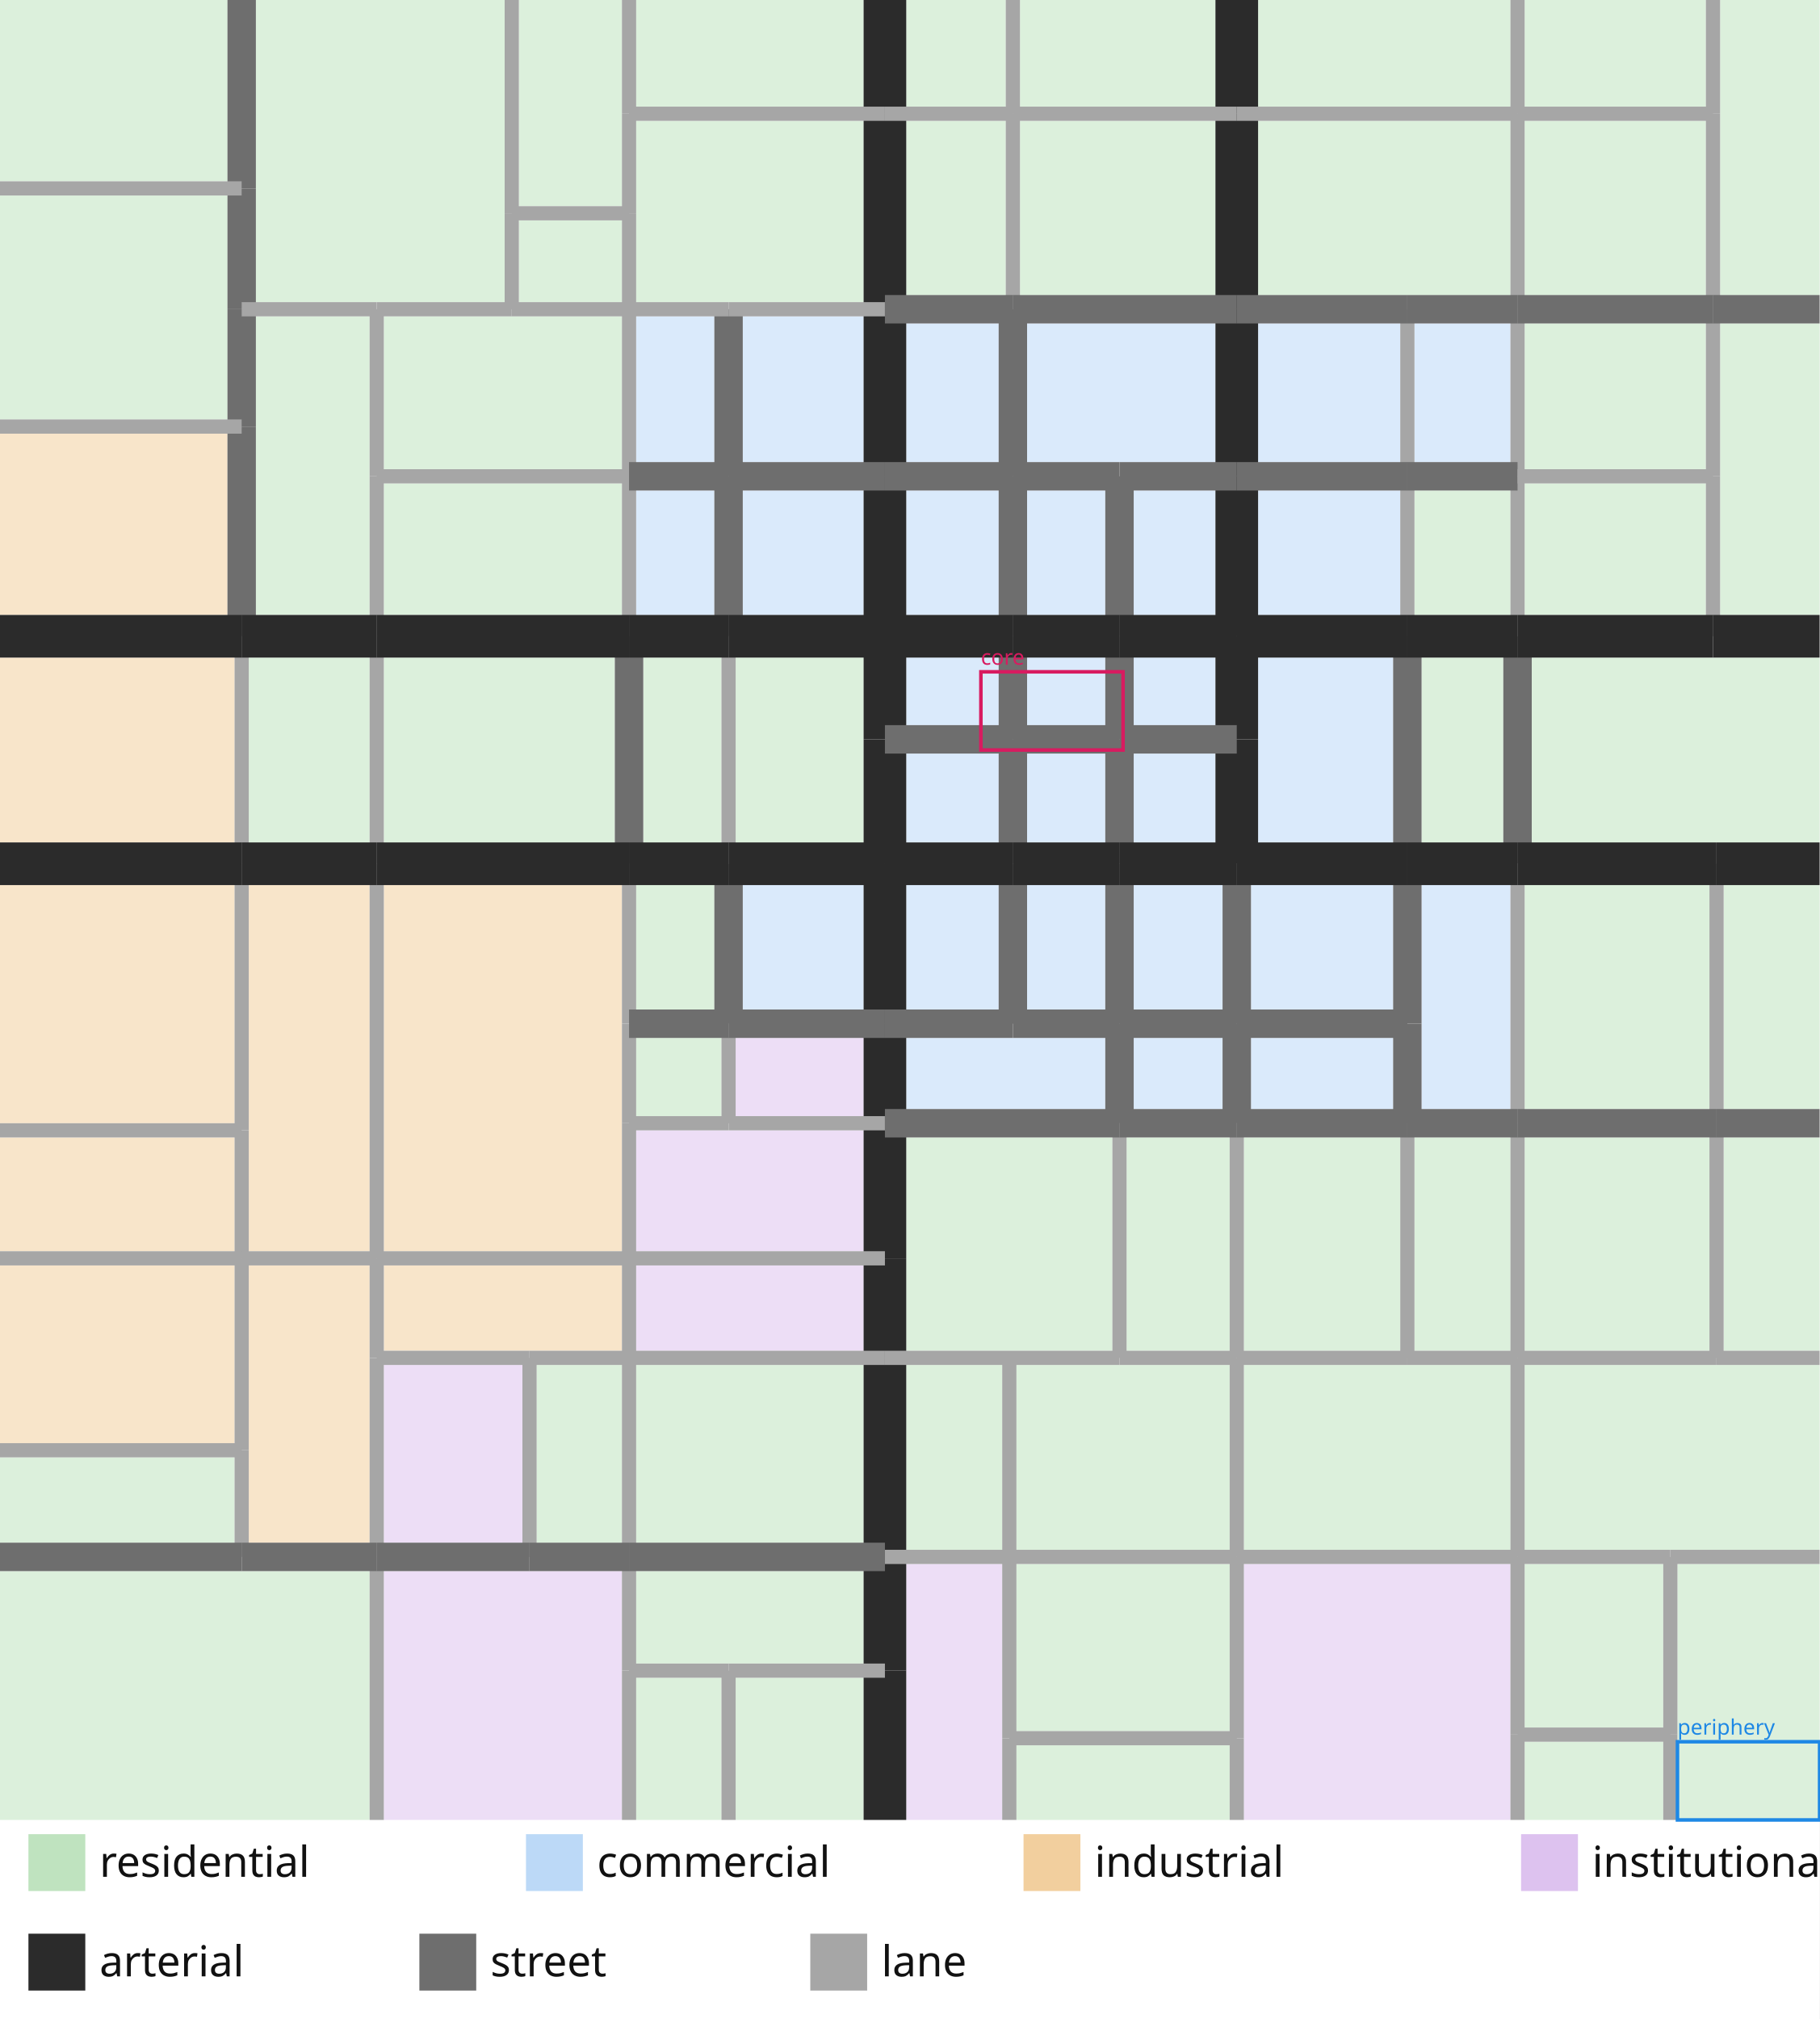
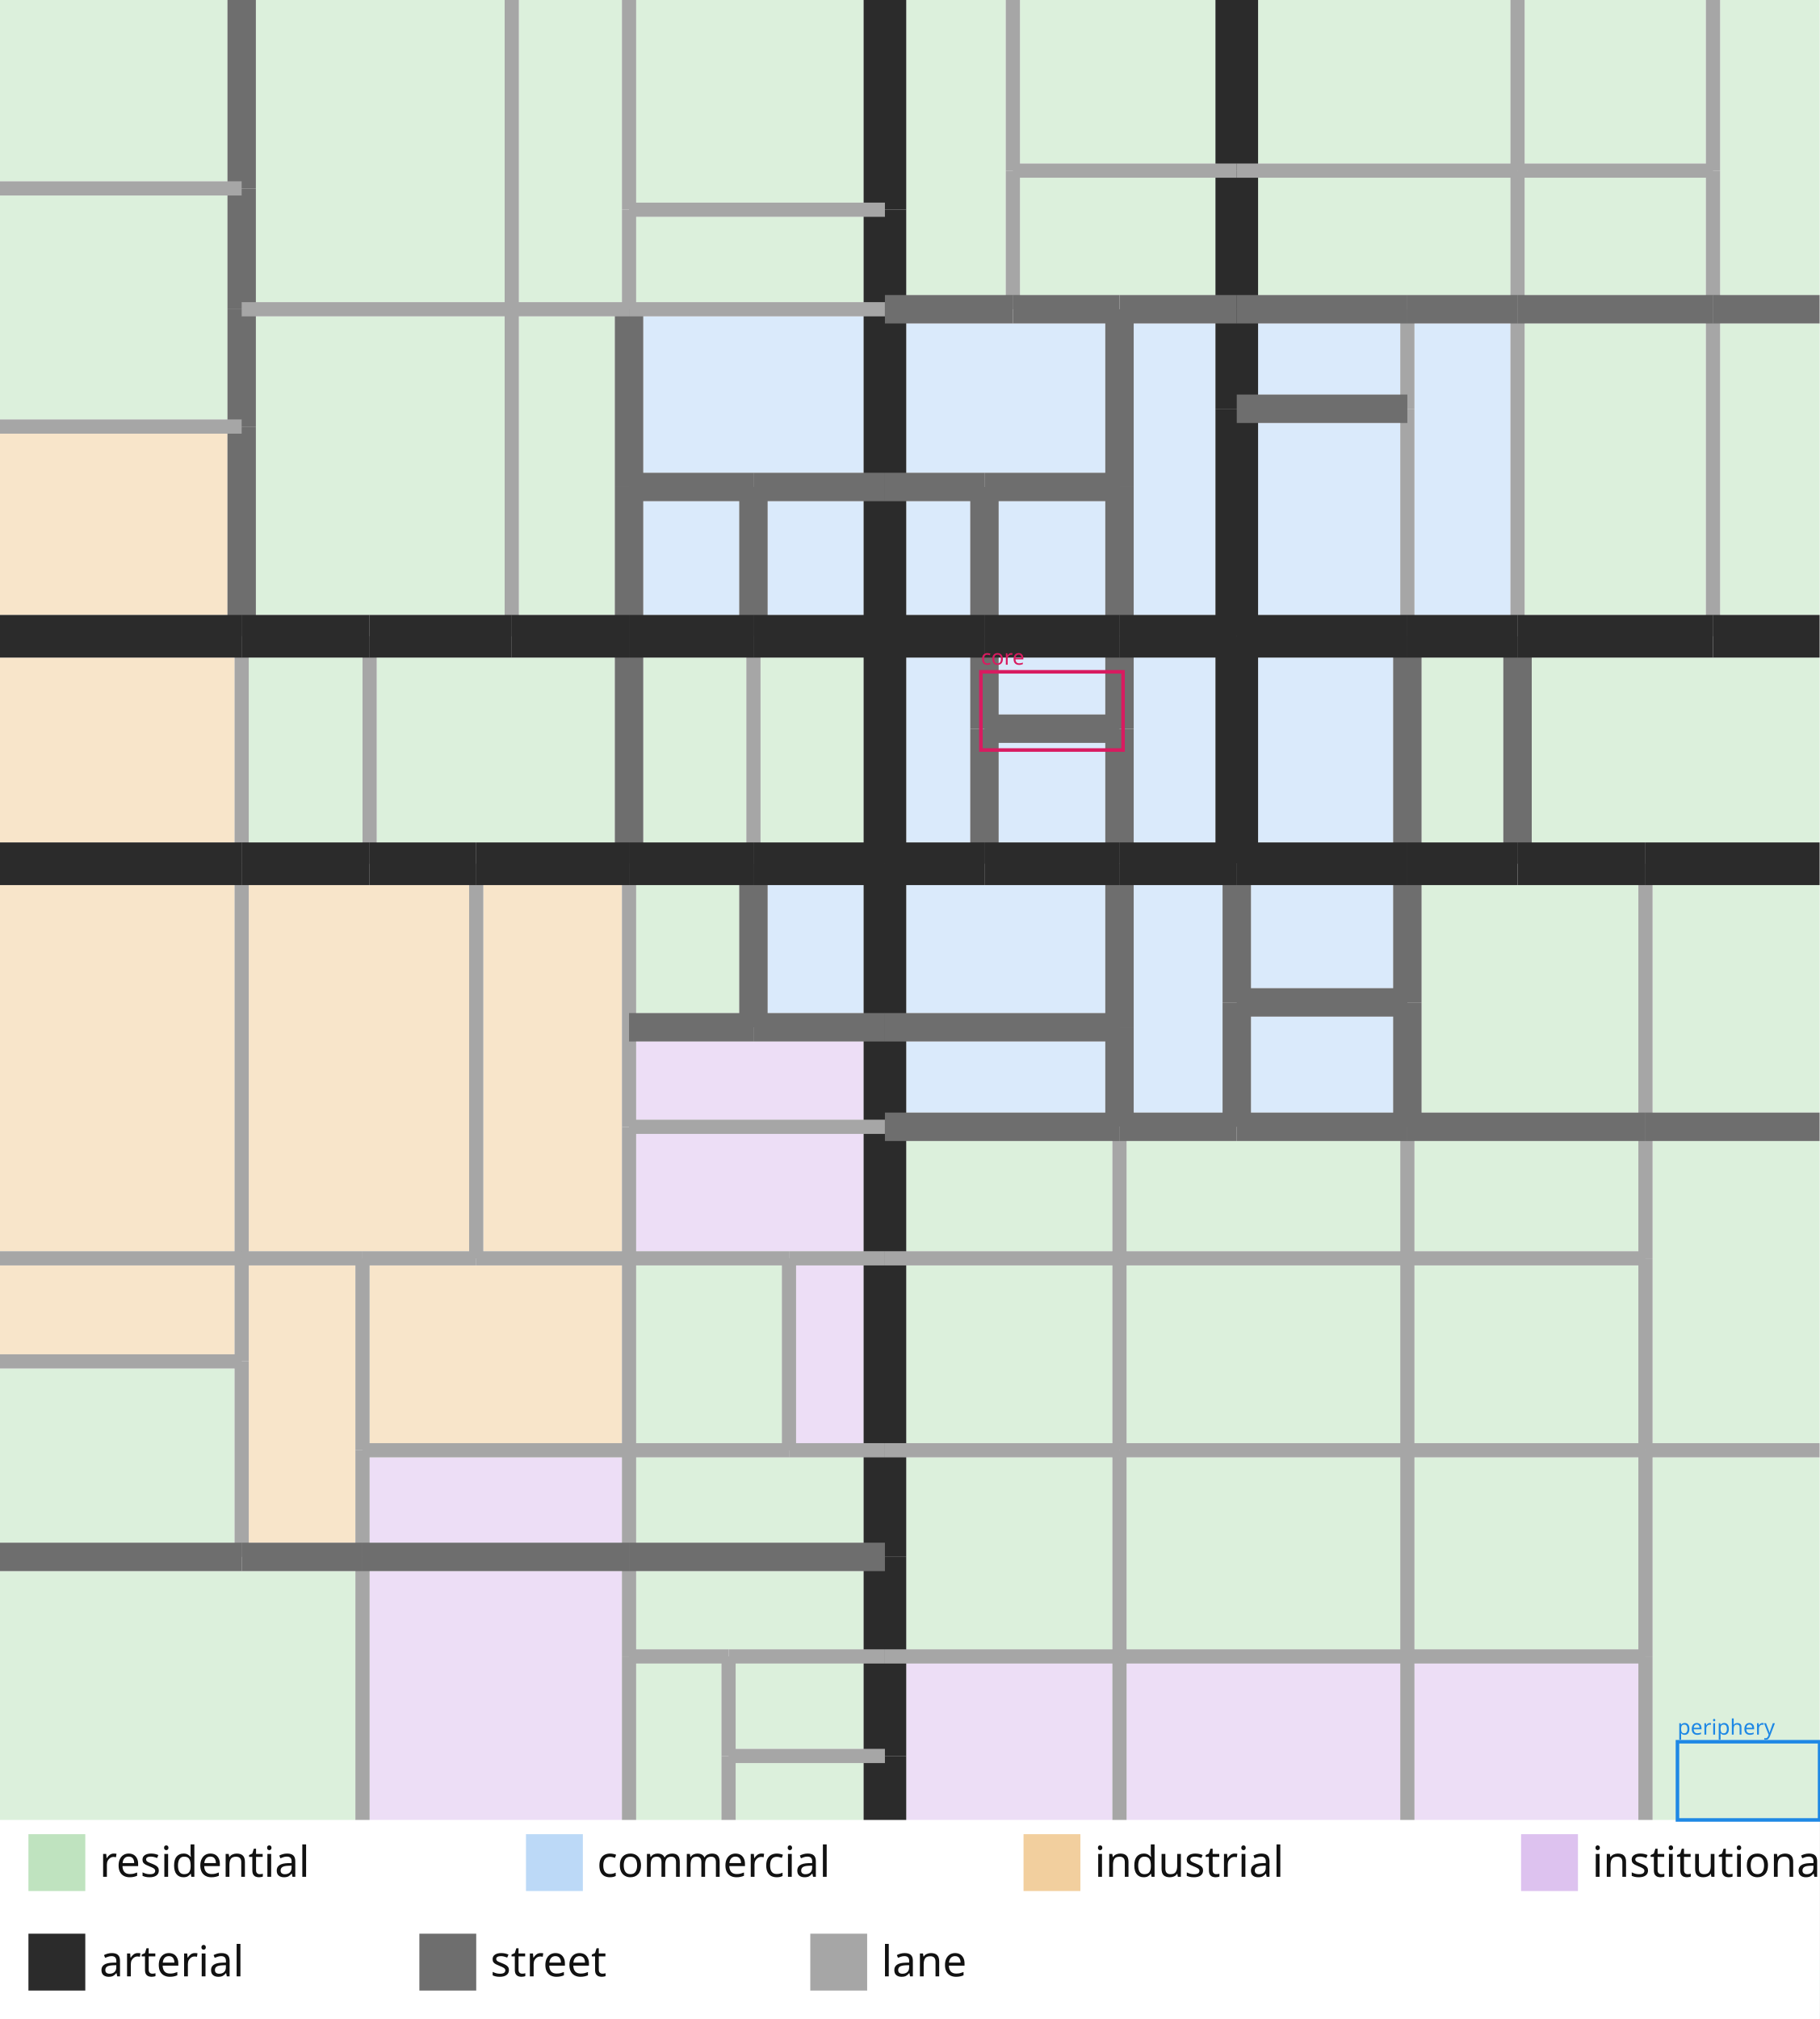
<svg xmlns="http://www.w3.org/2000/svg" width="512" height="568" viewBox="0 0 512 568">
  <rect x="0" y="0" width="512" height="568" fill="#ffffff" />
  <rect x="0" y="0" width="64" height="51" fill="#bfe3bf" fill-opacity="0.55" />
  <rect x="72" y="0" width="70" height="85" fill="#bfe3bf" fill-opacity="0.55" />
-   <rect x="146" y="0" width="29" height="58" fill="#bfe3bf" fill-opacity="0.55" />
-   <rect x="179" y="0" width="64" height="30" fill="#bfe3bf" fill-opacity="0.55" />
-   <rect x="255" y="0" width="28" height="30" fill="#bfe3bf" fill-opacity="0.55" />
-   <rect x="287" y="0" width="55" height="30" fill="#bfe3bf" fill-opacity="0.55" />
-   <rect x="354" y="0" width="71" height="30" fill="#bfe3bf" fill-opacity="0.55" />
-   <rect x="429" y="0" width="51" height="30" fill="#bfe3bf" fill-opacity="0.55" />
+   <rect x="146" y="0" width="29" height="85" fill="#bfe3bf" fill-opacity="0.55" />
+   <rect x="179" y="0" width="64" height="57" fill="#bfe3bf" fill-opacity="0.55" />
+   <rect x="255" y="0" width="28" height="83" fill="#bfe3bf" fill-opacity="0.55" />
+   <rect x="287" y="0" width="55" height="46" fill="#bfe3bf" fill-opacity="0.55" />
+   <rect x="354" y="0" width="71" height="46" fill="#bfe3bf" fill-opacity="0.55" />
+   <rect x="429" y="0" width="51" height="46" fill="#bfe3bf" fill-opacity="0.55" />
  <rect x="484" y="0" width="28" height="83" fill="#bfe3bf" fill-opacity="0.55" />
-   <rect x="179" y="34" width="64" height="51" fill="#bfe3bf" fill-opacity="0.55" />
-   <rect x="255" y="34" width="28" height="49" fill="#bfe3bf" fill-opacity="0.55" />
-   <rect x="287" y="34" width="55" height="49" fill="#bfe3bf" fill-opacity="0.55" />
-   <rect x="354" y="34" width="71" height="49" fill="#bfe3bf" fill-opacity="0.55" />
-   <rect x="429" y="34" width="51" height="49" fill="#bfe3bf" fill-opacity="0.55" />
+   <rect x="287" y="50" width="55" height="33" fill="#bfe3bf" fill-opacity="0.55" />
+   <rect x="354" y="50" width="71" height="33" fill="#bfe3bf" fill-opacity="0.55" />
+   <rect x="429" y="50" width="51" height="33" fill="#bfe3bf" fill-opacity="0.55" />
  <rect x="0" y="55" width="64" height="63" fill="#bfe3bf" fill-opacity="0.55" />
-   <rect x="146" y="62" width="29" height="23" fill="#bfe3bf" fill-opacity="0.55" />
-   <rect x="72" y="89" width="32" height="84" fill="#bfe3bf" fill-opacity="0.55" />
-   <rect x="108" y="89" width="67" height="43" fill="#bfe3bf" fill-opacity="0.55" />
-   <rect x="179" y="89" width="22" height="41" fill="#bcd9f7" fill-opacity="0.55" />
-   <rect x="209" y="89" width="34" height="41" fill="#bcd9f7" fill-opacity="0.55" />
-   <rect x="255" y="91" width="26" height="39" fill="#bcd9f7" fill-opacity="0.55" />
-   <rect x="289" y="91" width="53" height="39" fill="#bcd9f7" fill-opacity="0.55" />
-   <rect x="354" y="91" width="40" height="39" fill="#bcd9f7" fill-opacity="0.55" />
-   <rect x="398" y="91" width="27" height="39" fill="#bcd9f7" fill-opacity="0.55" />
-   <rect x="429" y="91" width="51" height="41" fill="#bfe3bf" fill-opacity="0.55" />
+   <rect x="179" y="61" width="64" height="24" fill="#bfe3bf" fill-opacity="0.55" />
+   <rect x="72" y="89" width="70" height="84" fill="#bfe3bf" fill-opacity="0.55" />
+   <rect x="146" y="89" width="27" height="84" fill="#bfe3bf" fill-opacity="0.55" />
+   <rect x="181" y="89" width="62" height="44" fill="#bcd9f7" fill-opacity="0.55" />
+   <rect x="255" y="91" width="56" height="42" fill="#bcd9f7" fill-opacity="0.55" />
+   <rect x="319" y="91" width="23" height="82" fill="#bcd9f7" fill-opacity="0.55" />
+   <rect x="354" y="91" width="40" height="20" fill="#bcd9f7" fill-opacity="0.55" />
+   <rect x="398" y="91" width="27" height="82" fill="#bcd9f7" fill-opacity="0.55" />
+   <rect x="429" y="91" width="51" height="82" fill="#bfe3bf" fill-opacity="0.55" />
  <rect x="484" y="91" width="28" height="82" fill="#bfe3bf" fill-opacity="0.55" />
+   <rect x="354" y="119" width="40" height="54" fill="#bcd9f7" fill-opacity="0.55" />
  <rect x="0" y="122" width="64" height="51" fill="#f2cf9e" fill-opacity="0.55" />
-   <rect x="108" y="136" width="67" height="37" fill="#bfe3bf" fill-opacity="0.55" />
-   <rect x="429" y="136" width="51" height="37" fill="#bfe3bf" fill-opacity="0.55" />
-   <rect x="179" y="138" width="22" height="35" fill="#bcd9f7" fill-opacity="0.55" />
-   <rect x="209" y="138" width="34" height="35" fill="#bcd9f7" fill-opacity="0.55" />
-   <rect x="255" y="138" width="26" height="35" fill="#bcd9f7" fill-opacity="0.55" />
-   <rect x="289" y="138" width="22" height="35" fill="#bcd9f7" fill-opacity="0.55" />
-   <rect x="319" y="138" width="23" height="35" fill="#bcd9f7" fill-opacity="0.55" />
-   <rect x="354" y="138" width="40" height="35" fill="#bcd9f7" fill-opacity="0.55" />
-   <rect x="398" y="138" width="27" height="35" fill="#bfe3bf" fill-opacity="0.55" />
+   <rect x="181" y="141" width="27" height="32" fill="#bcd9f7" fill-opacity="0.55" />
+   <rect x="216" y="141" width="27" height="32" fill="#bcd9f7" fill-opacity="0.55" />
+   <rect x="255" y="141" width="18" height="32" fill="#bcd9f7" fill-opacity="0.55" />
+   <rect x="281" y="141" width="30" height="32" fill="#bcd9f7" fill-opacity="0.55" />
  <rect x="0" y="185" width="66" height="52" fill="#f2cf9e" fill-opacity="0.55" />
-   <rect x="70" y="185" width="34" height="52" fill="#bfe3bf" fill-opacity="0.55" />
-   <rect x="108" y="185" width="65" height="52" fill="#bfe3bf" fill-opacity="0.55" />
-   <rect x="181" y="185" width="22" height="52" fill="#bfe3bf" fill-opacity="0.55" />
-   <rect x="207" y="185" width="36" height="52" fill="#bfe3bf" fill-opacity="0.55" />
-   <rect x="255" y="185" width="26" height="19" fill="#bcd9f7" fill-opacity="0.55" />
-   <rect x="289" y="185" width="22" height="19" fill="#bcd9f7" fill-opacity="0.55" />
-   <rect x="319" y="185" width="23" height="19" fill="#bcd9f7" fill-opacity="0.55" />
+   <rect x="70" y="185" width="32" height="52" fill="#bfe3bf" fill-opacity="0.55" />
+   <rect x="106" y="185" width="67" height="52" fill="#bfe3bf" fill-opacity="0.55" />
+   <rect x="181" y="185" width="29" height="52" fill="#bfe3bf" fill-opacity="0.55" />
+   <rect x="214" y="185" width="29" height="52" fill="#bfe3bf" fill-opacity="0.55" />
+   <rect x="255" y="185" width="18" height="52" fill="#bcd9f7" fill-opacity="0.55" />
+   <rect x="281" y="185" width="30" height="16" fill="#bcd9f7" fill-opacity="0.55" />
+   <rect x="319" y="185" width="23" height="52" fill="#bcd9f7" fill-opacity="0.55" />
  <rect x="354" y="185" width="38" height="52" fill="#bcd9f7" fill-opacity="0.55" />
  <rect x="400" y="185" width="23" height="52" fill="#bfe3bf" fill-opacity="0.55" />
  <rect x="431" y="185" width="81" height="52" fill="#bfe3bf" fill-opacity="0.55" />
-   <rect x="255" y="212" width="26" height="25" fill="#bcd9f7" fill-opacity="0.55" />
-   <rect x="289" y="212" width="22" height="25" fill="#bcd9f7" fill-opacity="0.55" />
-   <rect x="319" y="212" width="23" height="25" fill="#bcd9f7" fill-opacity="0.55" />
-   <rect x="0" y="249" width="66" height="67" fill="#f2cf9e" fill-opacity="0.55" />
-   <rect x="70" y="249" width="34" height="103" fill="#f2cf9e" fill-opacity="0.55" />
-   <rect x="108" y="249" width="67" height="103" fill="#f2cf9e" fill-opacity="0.55" />
-   <rect x="179" y="249" width="22" height="35" fill="#bfe3bf" fill-opacity="0.55" />
-   <rect x="209" y="249" width="34" height="35" fill="#bcd9f7" fill-opacity="0.55" />
-   <rect x="255" y="249" width="26" height="35" fill="#bcd9f7" fill-opacity="0.55" />
-   <rect x="289" y="249" width="22" height="35" fill="#bcd9f7" fill-opacity="0.55" />
-   <rect x="319" y="249" width="25" height="35" fill="#bcd9f7" fill-opacity="0.55" />
-   <rect x="352" y="249" width="40" height="35" fill="#bcd9f7" fill-opacity="0.55" />
-   <rect x="400" y="249" width="25" height="63" fill="#bcd9f7" fill-opacity="0.55" />
-   <rect x="429" y="249" width="52" height="63" fill="#bfe3bf" fill-opacity="0.55" />
-   <rect x="485" y="249" width="27" height="63" fill="#bfe3bf" fill-opacity="0.55" />
-   <rect x="179" y="292" width="24" height="22" fill="#bfe3bf" fill-opacity="0.55" />
-   <rect x="207" y="292" width="36" height="22" fill="#ddc2ef" fill-opacity="0.55" />
-   <rect x="255" y="292" width="56" height="20" fill="#bcd9f7" fill-opacity="0.55" />
-   <rect x="319" y="292" width="25" height="20" fill="#bcd9f7" fill-opacity="0.55" />
-   <rect x="352" y="292" width="40" height="20" fill="#bcd9f7" fill-opacity="0.55" />
-   <rect x="179" y="318" width="64" height="34" fill="#ddc2ef" fill-opacity="0.55" />
-   <rect x="0" y="320" width="66" height="32" fill="#f2cf9e" fill-opacity="0.55" />
-   <rect x="255" y="320" width="58" height="60" fill="#bfe3bf" fill-opacity="0.55" />
-   <rect x="317" y="320" width="29" height="60" fill="#bfe3bf" fill-opacity="0.55" />
-   <rect x="350" y="320" width="44" height="60" fill="#bfe3bf" fill-opacity="0.55" />
-   <rect x="398" y="320" width="27" height="60" fill="#bfe3bf" fill-opacity="0.55" />
-   <rect x="429" y="320" width="52" height="60" fill="#bfe3bf" fill-opacity="0.55" />
-   <rect x="485" y="320" width="27" height="60" fill="#bfe3bf" fill-opacity="0.55" />
-   <rect x="0" y="356" width="66" height="50" fill="#f2cf9e" fill-opacity="0.55" />
-   <rect x="70" y="356" width="34" height="78" fill="#f2cf9e" fill-opacity="0.55" />
-   <rect x="108" y="356" width="67" height="24" fill="#f2cf9e" fill-opacity="0.55" />
-   <rect x="179" y="356" width="64" height="24" fill="#ddc2ef" fill-opacity="0.55" />
-   <rect x="108" y="384" width="39" height="50" fill="#ddc2ef" fill-opacity="0.55" />
-   <rect x="151" y="384" width="24" height="50" fill="#bfe3bf" fill-opacity="0.55" />
-   <rect x="179" y="384" width="64" height="50" fill="#bfe3bf" fill-opacity="0.55" />
-   <rect x="255" y="384" width="27" height="52" fill="#bfe3bf" fill-opacity="0.55" />
-   <rect x="286" y="384" width="60" height="52" fill="#bfe3bf" fill-opacity="0.55" />
-   <rect x="350" y="384" width="75" height="52" fill="#bfe3bf" fill-opacity="0.55" />
-   <rect x="429" y="384" width="83" height="52" fill="#bfe3bf" fill-opacity="0.55" />
-   <rect x="0" y="410" width="66" height="24" fill="#bfe3bf" fill-opacity="0.55" />
-   <rect x="255" y="440" width="27" height="72" fill="#ddc2ef" fill-opacity="0.55" />
-   <rect x="286" y="440" width="60" height="47" fill="#bfe3bf" fill-opacity="0.55" />
-   <rect x="350" y="440" width="75" height="72" fill="#ddc2ef" fill-opacity="0.55" />
-   <rect x="429" y="440" width="39" height="46" fill="#bfe3bf" fill-opacity="0.55" />
-   <rect x="472" y="440" width="40" height="72" fill="#bfe3bf" fill-opacity="0.55" />
-   <rect x="0" y="442" width="104" height="70" fill="#bfe3bf" fill-opacity="0.55" />
-   <rect x="108" y="442" width="67" height="70" fill="#ddc2ef" fill-opacity="0.55" />
-   <rect x="179" y="442" width="64" height="26" fill="#bfe3bf" fill-opacity="0.55" />
-   <rect x="179" y="472" width="24" height="40" fill="#bfe3bf" fill-opacity="0.55" />
-   <rect x="207" y="472" width="36" height="40" fill="#bfe3bf" fill-opacity="0.55" />
-   <rect x="429" y="490" width="39" height="22" fill="#bfe3bf" fill-opacity="0.55" />
-   <rect x="286" y="491" width="60" height="21" fill="#bfe3bf" fill-opacity="0.55" />
+   <rect x="281" y="209" width="30" height="28" fill="#bcd9f7" fill-opacity="0.55" />
+   <rect x="0" y="249" width="66" height="103" fill="#f2cf9e" fill-opacity="0.55" />
+   <rect x="70" y="249" width="62" height="103" fill="#f2cf9e" fill-opacity="0.55" />
+   <rect x="136" y="249" width="39" height="103" fill="#f2cf9e" fill-opacity="0.55" />
+   <rect x="179" y="249" width="29" height="36" fill="#bfe3bf" fill-opacity="0.55" />
+   <rect x="216" y="249" width="27" height="36" fill="#bcd9f7" fill-opacity="0.55" />
+   <rect x="255" y="249" width="56" height="36" fill="#bcd9f7" fill-opacity="0.55" />
+   <rect x="319" y="249" width="25" height="64" fill="#bcd9f7" fill-opacity="0.55" />
+   <rect x="352" y="249" width="40" height="29" fill="#bcd9f7" fill-opacity="0.55" />
+   <rect x="400" y="249" width="61" height="64" fill="#bfe3bf" fill-opacity="0.55" />
+   <rect x="465" y="249" width="47" height="64" fill="#bfe3bf" fill-opacity="0.55" />
+   <rect x="352" y="286" width="40" height="27" fill="#bcd9f7" fill-opacity="0.55" />
+   <rect x="179" y="293" width="64" height="22" fill="#ddc2ef" fill-opacity="0.55" />
+   <rect x="255" y="293" width="56" height="20" fill="#bcd9f7" fill-opacity="0.55" />
+   <rect x="179" y="319" width="64" height="33" fill="#ddc2ef" fill-opacity="0.55" />
+   <rect x="255" y="321" width="58" height="31" fill="#bfe3bf" fill-opacity="0.55" />
+   <rect x="317" y="321" width="77" height="31" fill="#bfe3bf" fill-opacity="0.55" />
+   <rect x="398" y="321" width="63" height="31" fill="#bfe3bf" fill-opacity="0.55" />
+   <rect x="465" y="321" width="47" height="85" fill="#bfe3bf" fill-opacity="0.55" />
+   <rect x="0" y="356" width="66" height="25" fill="#f2cf9e" fill-opacity="0.55" />
+   <rect x="70" y="356" width="30" height="78" fill="#f2cf9e" fill-opacity="0.55" />
+   <rect x="104" y="356" width="71" height="50" fill="#f2cf9e" fill-opacity="0.55" />
+   <rect x="179" y="356" width="41" height="50" fill="#bfe3bf" fill-opacity="0.55" />
+   <rect x="224" y="356" width="19" height="50" fill="#ddc2ef" fill-opacity="0.55" />
+   <rect x="255" y="356" width="58" height="50" fill="#bfe3bf" fill-opacity="0.55" />
+   <rect x="317" y="356" width="77" height="50" fill="#bfe3bf" fill-opacity="0.55" />
+   <rect x="398" y="356" width="63" height="50" fill="#bfe3bf" fill-opacity="0.55" />
+   <rect x="0" y="385" width="66" height="49" fill="#bfe3bf" fill-opacity="0.55" />
+   <rect x="104" y="410" width="71" height="24" fill="#ddc2ef" fill-opacity="0.55" />
+   <rect x="179" y="410" width="64" height="24" fill="#bfe3bf" fill-opacity="0.55" />
+   <rect x="255" y="410" width="58" height="54" fill="#bfe3bf" fill-opacity="0.55" />
+   <rect x="317" y="410" width="77" height="54" fill="#bfe3bf" fill-opacity="0.55" />
+   <rect x="398" y="410" width="63" height="54" fill="#bfe3bf" fill-opacity="0.55" />
+   <rect x="465" y="410" width="47" height="102" fill="#bfe3bf" fill-opacity="0.55" />
+   <rect x="0" y="442" width="100" height="70" fill="#bfe3bf" fill-opacity="0.55" />
+   <rect x="104" y="442" width="71" height="70" fill="#ddc2ef" fill-opacity="0.55" />
+   <rect x="179" y="442" width="64" height="22" fill="#bfe3bf" fill-opacity="0.55" />
+   <rect x="179" y="468" width="24" height="44" fill="#bfe3bf" fill-opacity="0.55" />
+   <rect x="207" y="468" width="36" height="24" fill="#bfe3bf" fill-opacity="0.55" />
+   <rect x="255" y="468" width="58" height="44" fill="#ddc2ef" fill-opacity="0.55" />
+   <rect x="317" y="468" width="77" height="44" fill="#ddc2ef" fill-opacity="0.55" />
+   <rect x="398" y="468" width="63" height="44" fill="#ddc2ef" fill-opacity="0.55" />
+   <rect x="207" y="496" width="36" height="16" fill="#bfe3bf" fill-opacity="0.55" />
  <rect x="64" y="0" width="8" height="53" fill="#6e6e6e" />
  <rect x="64" y="53" width="8" height="34" fill="#6e6e6e" />
  <rect x="64" y="87" width="8" height="33" fill="#6e6e6e" />
  <rect x="64" y="120" width="8" height="59" fill="#6e6e6e" />
  <rect x="66" y="179" width="4" height="64" fill="#a6a6a6" />
-   <rect x="66" y="243" width="4" height="75" fill="#a6a6a6" />
-   <rect x="66" y="318" width="4" height="36" fill="#a6a6a6" />
-   <rect x="66" y="354" width="4" height="54" fill="#a6a6a6" />
-   <rect x="66" y="408" width="4" height="30" fill="#a6a6a6" />
-   <rect x="104" y="87" width="4" height="47" fill="#a6a6a6" />
-   <rect x="104" y="134" width="4" height="45" fill="#a6a6a6" />
-   <rect x="104" y="179" width="4" height="64" fill="#a6a6a6" />
-   <rect x="104" y="243" width="4" height="111" fill="#a6a6a6" />
-   <rect x="104" y="354" width="4" height="28" fill="#a6a6a6" />
-   <rect x="104" y="382" width="4" height="56" fill="#a6a6a6" />
-   <rect x="104" y="438" width="4" height="74" fill="#a6a6a6" />
-   <rect x="142" y="0" width="4" height="60" fill="#a6a6a6" />
-   <rect x="142" y="60" width="4" height="27" fill="#a6a6a6" />
-   <rect x="147" y="382" width="4" height="56" fill="#a6a6a6" />
-   <rect x="175" y="0" width="4" height="32" fill="#a6a6a6" />
-   <rect x="175" y="32" width="4" height="28" fill="#a6a6a6" />
-   <rect x="175" y="60" width="4" height="27" fill="#a6a6a6" />
-   <rect x="175" y="87" width="4" height="47" fill="#a6a6a6" />
-   <rect x="175" y="134" width="4" height="45" fill="#a6a6a6" />
+   <rect x="66" y="243" width="4" height="111" fill="#a6a6a6" />
+   <rect x="66" y="354" width="4" height="29" fill="#a6a6a6" />
+   <rect x="66" y="383" width="4" height="55" fill="#a6a6a6" />
+   <rect x="100" y="354" width="4" height="54" fill="#a6a6a6" />
+   <rect x="100" y="408" width="4" height="30" fill="#a6a6a6" />
+   <rect x="100" y="438" width="4" height="74" fill="#a6a6a6" />
+   <rect x="102" y="179" width="4" height="64" fill="#a6a6a6" />
+   <rect x="132" y="243" width="4" height="111" fill="#a6a6a6" />
+   <rect x="142" y="0" width="4" height="87" fill="#a6a6a6" />
+   <rect x="142" y="87" width="4" height="92" fill="#a6a6a6" />
+   <rect x="175" y="0" width="4" height="59" fill="#a6a6a6" />
+   <rect x="175" y="59" width="4" height="28" fill="#a6a6a6" />
+   <rect x="173" y="87" width="8" height="50" fill="#6e6e6e" />
+   <rect x="173" y="137" width="8" height="42" fill="#6e6e6e" />
  <rect x="173" y="179" width="8" height="64" fill="#6e6e6e" />
-   <rect x="175" y="243" width="4" height="45" fill="#a6a6a6" />
-   <rect x="175" y="288" width="4" height="28" fill="#a6a6a6" />
-   <rect x="175" y="316" width="4" height="38" fill="#a6a6a6" />
-   <rect x="175" y="354" width="4" height="28" fill="#a6a6a6" />
-   <rect x="175" y="382" width="4" height="56" fill="#a6a6a6" />
-   <rect x="175" y="438" width="4" height="32" fill="#a6a6a6" />
-   <rect x="175" y="470" width="4" height="42" fill="#a6a6a6" />
-   <rect x="201" y="87" width="8" height="47" fill="#6e6e6e" />
-   <rect x="201" y="134" width="8" height="45" fill="#6e6e6e" />
-   <rect x="203" y="179" width="4" height="64" fill="#a6a6a6" />
-   <rect x="201" y="243" width="8" height="45" fill="#6e6e6e" />
-   <rect x="203" y="288" width="4" height="28" fill="#a6a6a6" />
-   <rect x="203" y="470" width="4" height="42" fill="#a6a6a6" />
-   <rect x="243" y="0" width="12" height="32" fill="#2b2b2b" />
-   <rect x="243" y="32" width="12" height="55" fill="#2b2b2b" />
-   <rect x="243" y="87" width="12" height="47" fill="#2b2b2b" />
-   <rect x="243" y="134" width="12" height="45" fill="#2b2b2b" />
-   <rect x="243" y="179" width="12" height="29" fill="#2b2b2b" />
-   <rect x="243" y="208" width="12" height="35" fill="#2b2b2b" />
-   <rect x="243" y="243" width="12" height="45" fill="#2b2b2b" />
-   <rect x="243" y="288" width="12" height="28" fill="#2b2b2b" />
-   <rect x="243" y="316" width="12" height="38" fill="#2b2b2b" />
-   <rect x="243" y="354" width="12" height="28" fill="#2b2b2b" />
-   <rect x="243" y="382" width="12" height="56" fill="#2b2b2b" />
-   <rect x="243" y="438" width="12" height="32" fill="#2b2b2b" />
-   <rect x="243" y="470" width="12" height="42" fill="#2b2b2b" />
-   <rect x="282" y="382" width="4" height="56" fill="#a6a6a6" />
-   <rect x="282" y="438" width="4" height="51" fill="#a6a6a6" />
-   <rect x="282" y="489" width="4" height="23" fill="#a6a6a6" />
-   <rect x="283" y="0" width="4" height="32" fill="#a6a6a6" />
-   <rect x="283" y="32" width="4" height="55" fill="#a6a6a6" />
-   <rect x="281" y="87" width="8" height="47" fill="#6e6e6e" />
-   <rect x="281" y="134" width="8" height="45" fill="#6e6e6e" />
-   <rect x="281" y="179" width="8" height="29" fill="#6e6e6e" />
-   <rect x="281" y="208" width="8" height="35" fill="#6e6e6e" />
-   <rect x="281" y="243" width="8" height="45" fill="#6e6e6e" />
-   <rect x="311" y="134" width="8" height="45" fill="#6e6e6e" />
-   <rect x="311" y="179" width="8" height="29" fill="#6e6e6e" />
-   <rect x="311" y="208" width="8" height="35" fill="#6e6e6e" />
-   <rect x="311" y="243" width="8" height="45" fill="#6e6e6e" />
-   <rect x="311" y="288" width="8" height="28" fill="#6e6e6e" />
-   <rect x="313" y="316" width="4" height="66" fill="#a6a6a6" />
-   <rect x="342" y="0" width="12" height="32" fill="#2b2b2b" />
-   <rect x="342" y="32" width="12" height="55" fill="#2b2b2b" />
-   <rect x="342" y="87" width="12" height="47" fill="#2b2b2b" />
-   <rect x="342" y="134" width="12" height="45" fill="#2b2b2b" />
-   <rect x="342" y="179" width="12" height="29" fill="#2b2b2b" />
-   <rect x="342" y="208" width="12" height="35" fill="#2b2b2b" />
-   <rect x="344" y="243" width="8" height="45" fill="#6e6e6e" />
-   <rect x="344" y="288" width="8" height="28" fill="#6e6e6e" />
-   <rect x="346" y="316" width="4" height="66" fill="#a6a6a6" />
-   <rect x="346" y="382" width="4" height="56" fill="#a6a6a6" />
-   <rect x="346" y="438" width="4" height="51" fill="#a6a6a6" />
-   <rect x="346" y="489" width="4" height="23" fill="#a6a6a6" />
-   <rect x="394" y="87" width="4" height="47" fill="#a6a6a6" />
-   <rect x="394" y="134" width="4" height="45" fill="#a6a6a6" />
+   <rect x="175" y="243" width="4" height="46" fill="#a6a6a6" />
+   <rect x="175" y="289" width="4" height="28" fill="#a6a6a6" />
+   <rect x="175" y="317" width="4" height="37" fill="#a6a6a6" />
+   <rect x="175" y="354" width="4" height="54" fill="#a6a6a6" />
+   <rect x="175" y="408" width="4" height="30" fill="#a6a6a6" />
+   <rect x="175" y="438" width="4" height="28" fill="#a6a6a6" />
+   <rect x="175" y="466" width="4" height="46" fill="#a6a6a6" />
+   <rect x="203" y="466" width="4" height="28" fill="#a6a6a6" />
+   <rect x="203" y="494" width="4" height="18" fill="#a6a6a6" />
+   <rect x="208" y="137" width="8" height="42" fill="#6e6e6e" />
+   <rect x="210" y="179" width="4" height="64" fill="#a6a6a6" />
+   <rect x="208" y="243" width="8" height="46" fill="#6e6e6e" />
+   <rect x="220" y="354" width="4" height="54" fill="#a6a6a6" />
+   <rect x="243" y="0" width="12" height="59" fill="#2b2b2b" />
+   <rect x="243" y="59" width="12" height="28" fill="#2b2b2b" />
+   <rect x="243" y="87" width="12" height="50" fill="#2b2b2b" />
+   <rect x="243" y="137" width="12" height="42" fill="#2b2b2b" />
+   <rect x="243" y="179" width="12" height="64" fill="#2b2b2b" />
+   <rect x="243" y="243" width="12" height="46" fill="#2b2b2b" />
+   <rect x="243" y="289" width="12" height="28" fill="#2b2b2b" />
+   <rect x="243" y="317" width="12" height="37" fill="#2b2b2b" />
+   <rect x="243" y="354" width="12" height="54" fill="#2b2b2b" />
+   <rect x="243" y="408" width="12" height="30" fill="#2b2b2b" />
+   <rect x="243" y="438" width="12" height="28" fill="#2b2b2b" />
+   <rect x="243" y="466" width="12" height="28" fill="#2b2b2b" />
+   <rect x="243" y="494" width="12" height="18" fill="#2b2b2b" />
+   <rect x="273" y="137" width="8" height="42" fill="#6e6e6e" />
+   <rect x="273" y="179" width="8" height="26" fill="#6e6e6e" />
+   <rect x="273" y="205" width="8" height="38" fill="#6e6e6e" />
+   <rect x="283" y="0" width="4" height="48" fill="#a6a6a6" />
+   <rect x="283" y="48" width="4" height="39" fill="#a6a6a6" />
+   <rect x="311" y="87" width="8" height="50" fill="#6e6e6e" />
+   <rect x="311" y="137" width="8" height="42" fill="#6e6e6e" />
+   <rect x="311" y="179" width="8" height="26" fill="#6e6e6e" />
+   <rect x="311" y="205" width="8" height="38" fill="#6e6e6e" />
+   <rect x="311" y="243" width="8" height="46" fill="#6e6e6e" />
+   <rect x="311" y="289" width="8" height="28" fill="#6e6e6e" />
+   <rect x="313" y="317" width="4" height="37" fill="#a6a6a6" />
+   <rect x="313" y="354" width="4" height="54" fill="#a6a6a6" />
+   <rect x="313" y="408" width="4" height="58" fill="#a6a6a6" />
+   <rect x="313" y="466" width="4" height="46" fill="#a6a6a6" />
+   <rect x="342" y="0" width="12" height="48" fill="#2b2b2b" />
+   <rect x="342" y="48" width="12" height="39" fill="#2b2b2b" />
+   <rect x="342" y="87" width="12" height="28" fill="#2b2b2b" />
+   <rect x="342" y="115" width="12" height="64" fill="#2b2b2b" />
+   <rect x="342" y="179" width="12" height="64" fill="#2b2b2b" />
+   <rect x="344" y="243" width="8" height="39" fill="#6e6e6e" />
+   <rect x="344" y="282" width="8" height="35" fill="#6e6e6e" />
+   <rect x="394" y="87" width="4" height="28" fill="#a6a6a6" />
+   <rect x="394" y="115" width="4" height="64" fill="#a6a6a6" />
  <rect x="392" y="179" width="8" height="64" fill="#6e6e6e" />
-   <rect x="392" y="243" width="8" height="45" fill="#6e6e6e" />
-   <rect x="392" y="288" width="8" height="28" fill="#6e6e6e" />
-   <rect x="394" y="316" width="4" height="66" fill="#a6a6a6" />
-   <rect x="425" y="0" width="4" height="32" fill="#a6a6a6" />
-   <rect x="425" y="32" width="4" height="55" fill="#a6a6a6" />
-   <rect x="425" y="87" width="4" height="47" fill="#a6a6a6" />
-   <rect x="425" y="134" width="4" height="45" fill="#a6a6a6" />
+   <rect x="392" y="243" width="8" height="39" fill="#6e6e6e" />
+   <rect x="392" y="282" width="8" height="35" fill="#6e6e6e" />
+   <rect x="394" y="317" width="4" height="37" fill="#a6a6a6" />
+   <rect x="394" y="354" width="4" height="54" fill="#a6a6a6" />
+   <rect x="394" y="408" width="4" height="58" fill="#a6a6a6" />
+   <rect x="394" y="466" width="4" height="46" fill="#a6a6a6" />
+   <rect x="425" y="0" width="4" height="48" fill="#a6a6a6" />
+   <rect x="425" y="48" width="4" height="39" fill="#a6a6a6" />
+   <rect x="425" y="87" width="4" height="92" fill="#a6a6a6" />
  <rect x="423" y="179" width="8" height="64" fill="#6e6e6e" />
-   <rect x="425" y="243" width="4" height="73" fill="#a6a6a6" />
-   <rect x="425" y="316" width="4" height="66" fill="#a6a6a6" />
-   <rect x="425" y="382" width="4" height="56" fill="#a6a6a6" />
-   <rect x="425" y="438" width="4" height="50" fill="#a6a6a6" />
-   <rect x="425" y="488" width="4" height="24" fill="#a6a6a6" />
-   <rect x="468" y="438" width="4" height="50" fill="#a6a6a6" />
-   <rect x="468" y="488" width="4" height="24" fill="#a6a6a6" />
-   <rect x="480" y="0" width="4" height="32" fill="#a6a6a6" />
-   <rect x="480" y="32" width="4" height="55" fill="#a6a6a6" />
-   <rect x="480" y="87" width="4" height="47" fill="#a6a6a6" />
-   <rect x="480" y="134" width="4" height="45" fill="#a6a6a6" />
-   <rect x="481" y="243" width="4" height="73" fill="#a6a6a6" />
-   <rect x="481" y="316" width="4" height="66" fill="#a6a6a6" />
-   <rect x="177" y="30" width="72" height="4" fill="#a6a6a6" />
-   <rect x="249" y="30" width="36" height="4" fill="#a6a6a6" />
-   <rect x="285" y="30" width="63" height="4" fill="#a6a6a6" />
-   <rect x="348" y="30" width="79" height="4" fill="#a6a6a6" />
-   <rect x="427" y="30" width="55" height="4" fill="#a6a6a6" />
+   <rect x="461" y="243" width="4" height="74" fill="#a6a6a6" />
+   <rect x="461" y="317" width="4" height="37" fill="#a6a6a6" />
+   <rect x="461" y="354" width="4" height="54" fill="#a6a6a6" />
+   <rect x="461" y="408" width="4" height="58" fill="#a6a6a6" />
+   <rect x="461" y="466" width="4" height="46" fill="#a6a6a6" />
+   <rect x="480" y="0" width="4" height="48" fill="#a6a6a6" />
+   <rect x="480" y="48" width="4" height="39" fill="#a6a6a6" />
+   <rect x="480" y="87" width="4" height="92" fill="#a6a6a6" />
+   <rect x="285" y="46" width="63" height="4" fill="#a6a6a6" />
+   <rect x="348" y="46" width="79" height="4" fill="#a6a6a6" />
+   <rect x="427" y="46" width="55" height="4" fill="#a6a6a6" />
  <rect x="0" y="51" width="68" height="4" fill="#a6a6a6" />
-   <rect x="144" y="58" width="33" height="4" fill="#a6a6a6" />
-   <rect x="68" y="85" width="38" height="4" fill="#a6a6a6" />
-   <rect x="106" y="85" width="38" height="4" fill="#a6a6a6" />
+   <rect x="177" y="57" width="72" height="4" fill="#a6a6a6" />
+   <rect x="68" y="85" width="76" height="4" fill="#a6a6a6" />
  <rect x="144" y="85" width="33" height="4" fill="#a6a6a6" />
-   <rect x="177" y="85" width="28" height="4" fill="#a6a6a6" />
-   <rect x="205" y="85" width="44" height="4" fill="#a6a6a6" />
+   <rect x="177" y="85" width="72" height="4" fill="#a6a6a6" />
  <rect x="249" y="83" width="36" height="8" fill="#6e6e6e" />
-   <rect x="285" y="83" width="63" height="8" fill="#6e6e6e" />
+   <rect x="285" y="83" width="30" height="8" fill="#6e6e6e" />
+   <rect x="315" y="83" width="33" height="8" fill="#6e6e6e" />
  <rect x="348" y="83" width="48" height="8" fill="#6e6e6e" />
  <rect x="396" y="83" width="31" height="8" fill="#6e6e6e" />
  <rect x="427" y="83" width="55" height="8" fill="#6e6e6e" />
  <rect x="482" y="83" width="30" height="8" fill="#6e6e6e" />
+   <rect x="348" y="111" width="48" height="8" fill="#6e6e6e" />
  <rect x="0" y="118" width="68" height="4" fill="#a6a6a6" />
-   <rect x="106" y="132" width="71" height="4" fill="#a6a6a6" />
-   <rect x="177" y="130" width="28" height="8" fill="#6e6e6e" />
-   <rect x="205" y="130" width="44" height="8" fill="#6e6e6e" />
-   <rect x="249" y="130" width="36" height="8" fill="#6e6e6e" />
-   <rect x="285" y="130" width="30" height="8" fill="#6e6e6e" />
-   <rect x="315" y="130" width="33" height="8" fill="#6e6e6e" />
-   <rect x="348" y="130" width="48" height="8" fill="#6e6e6e" />
-   <rect x="396" y="130" width="31" height="8" fill="#6e6e6e" />
-   <rect x="427" y="132" width="55" height="4" fill="#a6a6a6" />
+   <rect x="177" y="133" width="35" height="8" fill="#6e6e6e" />
+   <rect x="212" y="133" width="37" height="8" fill="#6e6e6e" />
+   <rect x="249" y="133" width="28" height="8" fill="#6e6e6e" />
+   <rect x="277" y="133" width="38" height="8" fill="#6e6e6e" />
  <rect x="0" y="173" width="68" height="12" fill="#2b2b2b" />
-   <rect x="68" y="173" width="38" height="12" fill="#2b2b2b" />
-   <rect x="106" y="173" width="71" height="12" fill="#2b2b2b" />
-   <rect x="177" y="173" width="28" height="12" fill="#2b2b2b" />
-   <rect x="205" y="173" width="44" height="12" fill="#2b2b2b" />
-   <rect x="249" y="173" width="36" height="12" fill="#2b2b2b" />
-   <rect x="285" y="173" width="30" height="12" fill="#2b2b2b" />
+   <rect x="68" y="173" width="36" height="12" fill="#2b2b2b" />
+   <rect x="104" y="173" width="40" height="12" fill="#2b2b2b" />
+   <rect x="144" y="173" width="33" height="12" fill="#2b2b2b" />
+   <rect x="177" y="173" width="35" height="12" fill="#2b2b2b" />
+   <rect x="212" y="173" width="37" height="12" fill="#2b2b2b" />
+   <rect x="249" y="173" width="28" height="12" fill="#2b2b2b" />
+   <rect x="277" y="173" width="38" height="12" fill="#2b2b2b" />
  <rect x="315" y="173" width="33" height="12" fill="#2b2b2b" />
  <rect x="348" y="173" width="48" height="12" fill="#2b2b2b" />
  <rect x="396" y="173" width="31" height="12" fill="#2b2b2b" />
  <rect x="427" y="173" width="55" height="12" fill="#2b2b2b" />
  <rect x="482" y="173" width="30" height="12" fill="#2b2b2b" />
-   <rect x="249" y="204" width="36" height="8" fill="#6e6e6e" />
-   <rect x="285" y="204" width="30" height="8" fill="#6e6e6e" />
-   <rect x="315" y="204" width="33" height="8" fill="#6e6e6e" />
+   <rect x="277" y="201" width="38" height="8" fill="#6e6e6e" />
  <rect x="0" y="237" width="68" height="12" fill="#2b2b2b" />
-   <rect x="68" y="237" width="38" height="12" fill="#2b2b2b" />
-   <rect x="106" y="237" width="71" height="12" fill="#2b2b2b" />
-   <rect x="177" y="237" width="28" height="12" fill="#2b2b2b" />
-   <rect x="205" y="237" width="44" height="12" fill="#2b2b2b" />
-   <rect x="249" y="237" width="36" height="12" fill="#2b2b2b" />
-   <rect x="285" y="237" width="30" height="12" fill="#2b2b2b" />
+   <rect x="68" y="237" width="36" height="12" fill="#2b2b2b" />
+   <rect x="104" y="237" width="30" height="12" fill="#2b2b2b" />
+   <rect x="134" y="237" width="43" height="12" fill="#2b2b2b" />
+   <rect x="177" y="237" width="35" height="12" fill="#2b2b2b" />
+   <rect x="212" y="237" width="37" height="12" fill="#2b2b2b" />
+   <rect x="249" y="237" width="28" height="12" fill="#2b2b2b" />
+   <rect x="277" y="237" width="38" height="12" fill="#2b2b2b" />
  <rect x="315" y="237" width="33" height="12" fill="#2b2b2b" />
  <rect x="348" y="237" width="48" height="12" fill="#2b2b2b" />
  <rect x="396" y="237" width="31" height="12" fill="#2b2b2b" />
-   <rect x="427" y="237" width="56" height="12" fill="#2b2b2b" />
-   <rect x="483" y="237" width="29" height="12" fill="#2b2b2b" />
-   <rect x="177" y="284" width="28" height="8" fill="#6e6e6e" />
-   <rect x="205" y="284" width="44" height="8" fill="#6e6e6e" />
-   <rect x="249" y="284" width="36" height="8" fill="#6e6e6e" />
-   <rect x="285" y="284" width="30" height="8" fill="#6e6e6e" />
-   <rect x="315" y="284" width="33" height="8" fill="#6e6e6e" />
-   <rect x="348" y="284" width="48" height="8" fill="#6e6e6e" />
-   <rect x="177" y="314" width="28" height="4" fill="#a6a6a6" />
-   <rect x="205" y="314" width="44" height="4" fill="#a6a6a6" />
-   <rect x="249" y="312" width="66" height="8" fill="#6e6e6e" />
-   <rect x="315" y="312" width="33" height="8" fill="#6e6e6e" />
-   <rect x="348" y="312" width="48" height="8" fill="#6e6e6e" />
-   <rect x="396" y="312" width="31" height="8" fill="#6e6e6e" />
-   <rect x="427" y="312" width="56" height="8" fill="#6e6e6e" />
-   <rect x="483" y="312" width="29" height="8" fill="#6e6e6e" />
-   <rect x="0" y="316" width="68" height="4" fill="#a6a6a6" />
+   <rect x="427" y="237" width="36" height="12" fill="#2b2b2b" />
+   <rect x="463" y="237" width="49" height="12" fill="#2b2b2b" />
+   <rect x="348" y="278" width="48" height="8" fill="#6e6e6e" />
+   <rect x="177" y="285" width="35" height="8" fill="#6e6e6e" />
+   <rect x="212" y="285" width="37" height="8" fill="#6e6e6e" />
+   <rect x="249" y="285" width="66" height="8" fill="#6e6e6e" />
+   <rect x="177" y="315" width="72" height="4" fill="#a6a6a6" />
+   <rect x="249" y="313" width="66" height="8" fill="#6e6e6e" />
+   <rect x="315" y="313" width="33" height="8" fill="#6e6e6e" />
+   <rect x="348" y="313" width="48" height="8" fill="#6e6e6e" />
+   <rect x="396" y="313" width="67" height="8" fill="#6e6e6e" />
+   <rect x="463" y="313" width="49" height="8" fill="#6e6e6e" />
  <rect x="0" y="352" width="68" height="4" fill="#a6a6a6" />
-   <rect x="68" y="352" width="38" height="4" fill="#a6a6a6" />
-   <rect x="106" y="352" width="71" height="4" fill="#a6a6a6" />
-   <rect x="177" y="352" width="72" height="4" fill="#a6a6a6" />
-   <rect x="106" y="380" width="43" height="4" fill="#a6a6a6" />
-   <rect x="149" y="380" width="28" height="4" fill="#a6a6a6" />
-   <rect x="177" y="380" width="72" height="4" fill="#a6a6a6" />
-   <rect x="249" y="380" width="35" height="4" fill="#a6a6a6" />
-   <rect x="284" y="380" width="31" height="4" fill="#a6a6a6" />
-   <rect x="315" y="380" width="33" height="4" fill="#a6a6a6" />
-   <rect x="348" y="380" width="48" height="4" fill="#a6a6a6" />
-   <rect x="396" y="380" width="31" height="4" fill="#a6a6a6" />
-   <rect x="427" y="380" width="56" height="4" fill="#a6a6a6" />
-   <rect x="483" y="380" width="29" height="4" fill="#a6a6a6" />
-   <rect x="0" y="406" width="68" height="4" fill="#a6a6a6" />
+   <rect x="68" y="352" width="34" height="4" fill="#a6a6a6" />
+   <rect x="102" y="352" width="32" height="4" fill="#a6a6a6" />
+   <rect x="134" y="352" width="43" height="4" fill="#a6a6a6" />
+   <rect x="177" y="352" width="45" height="4" fill="#a6a6a6" />
+   <rect x="222" y="352" width="27" height="4" fill="#a6a6a6" />
+   <rect x="249" y="352" width="66" height="4" fill="#a6a6a6" />
+   <rect x="315" y="352" width="81" height="4" fill="#a6a6a6" />
+   <rect x="396" y="352" width="67" height="4" fill="#a6a6a6" />
+   <rect x="0" y="381" width="68" height="4" fill="#a6a6a6" />
+   <rect x="102" y="406" width="75" height="4" fill="#a6a6a6" />
+   <rect x="177" y="406" width="45" height="4" fill="#a6a6a6" />
+   <rect x="222" y="406" width="27" height="4" fill="#a6a6a6" />
+   <rect x="249" y="406" width="66" height="4" fill="#a6a6a6" />
+   <rect x="315" y="406" width="81" height="4" fill="#a6a6a6" />
+   <rect x="396" y="406" width="67" height="4" fill="#a6a6a6" />
+   <rect x="463" y="406" width="49" height="4" fill="#a6a6a6" />
  <rect x="0" y="434" width="68" height="8" fill="#6e6e6e" />
-   <rect x="68" y="434" width="38" height="8" fill="#6e6e6e" />
-   <rect x="106" y="434" width="43" height="8" fill="#6e6e6e" />
-   <rect x="149" y="434" width="28" height="8" fill="#6e6e6e" />
+   <rect x="68" y="434" width="34" height="8" fill="#6e6e6e" />
+   <rect x="102" y="434" width="75" height="8" fill="#6e6e6e" />
  <rect x="177" y="434" width="72" height="8" fill="#6e6e6e" />
-   <rect x="249" y="436" width="35" height="4" fill="#a6a6a6" />
-   <rect x="284" y="436" width="64" height="4" fill="#a6a6a6" />
-   <rect x="348" y="436" width="79" height="4" fill="#a6a6a6" />
-   <rect x="427" y="436" width="43" height="4" fill="#a6a6a6" />
-   <rect x="470" y="436" width="42" height="4" fill="#a6a6a6" />
-   <rect x="177" y="468" width="28" height="4" fill="#a6a6a6" />
-   <rect x="205" y="468" width="44" height="4" fill="#a6a6a6" />
-   <rect x="427" y="486" width="43" height="4" fill="#a6a6a6" />
-   <rect x="284" y="487" width="64" height="4" fill="#a6a6a6" />
+   <rect x="177" y="464" width="28" height="4" fill="#a6a6a6" />
+   <rect x="205" y="464" width="44" height="4" fill="#a6a6a6" />
+   <rect x="249" y="464" width="66" height="4" fill="#a6a6a6" />
+   <rect x="315" y="464" width="81" height="4" fill="#a6a6a6" />
+   <rect x="396" y="464" width="67" height="4" fill="#a6a6a6" />
+   <rect x="205" y="492" width="44" height="4" fill="#a6a6a6" />
  <rect x="276" y="189" width="40" height="22" fill="none" stroke="#d81b60" stroke-width="1" />
  <text x="276" y="187" font-family="sans-serif" font-size="6" fill="#d81b60">core</text>
  <rect x="472" y="490" width="40" height="22" fill="none" stroke="#1e88e5" stroke-width="1" />
  <text x="472" y="488" font-family="sans-serif" font-size="6" fill="#1e88e5">periphery</text>
  <rect x="8" y="516" width="16" height="16" fill="#bfe3bf" />
  <text x="28" y="528" font-family="sans-serif" font-size="12" fill="#111">residential</text>
  <rect x="148" y="516" width="16" height="16" fill="#bcd9f7" />
  <text x="168" y="528" font-family="sans-serif" font-size="12" fill="#111">commercial</text>
  <rect x="288" y="516" width="16" height="16" fill="#f2cf9e" />
  <text x="308" y="528" font-family="sans-serif" font-size="12" fill="#111">industrial</text>
  <rect x="428" y="516" width="16" height="16" fill="#ddc2ef" />
  <text x="448" y="528" font-family="sans-serif" font-size="12" fill="#111">institutional</text>
  <rect x="8" y="544" width="16" height="16" fill="#2b2b2b" />
  <text x="28" y="556" font-family="sans-serif" font-size="12" fill="#111">arterial</text>
  <rect x="118" y="544" width="16" height="16" fill="#6e6e6e" />
  <text x="138" y="556" font-family="sans-serif" font-size="12" fill="#111">street</text>
  <rect x="228" y="544" width="16" height="16" fill="#a6a6a6" />
  <text x="248" y="556" font-family="sans-serif" font-size="12" fill="#111">lane</text>
</svg>
